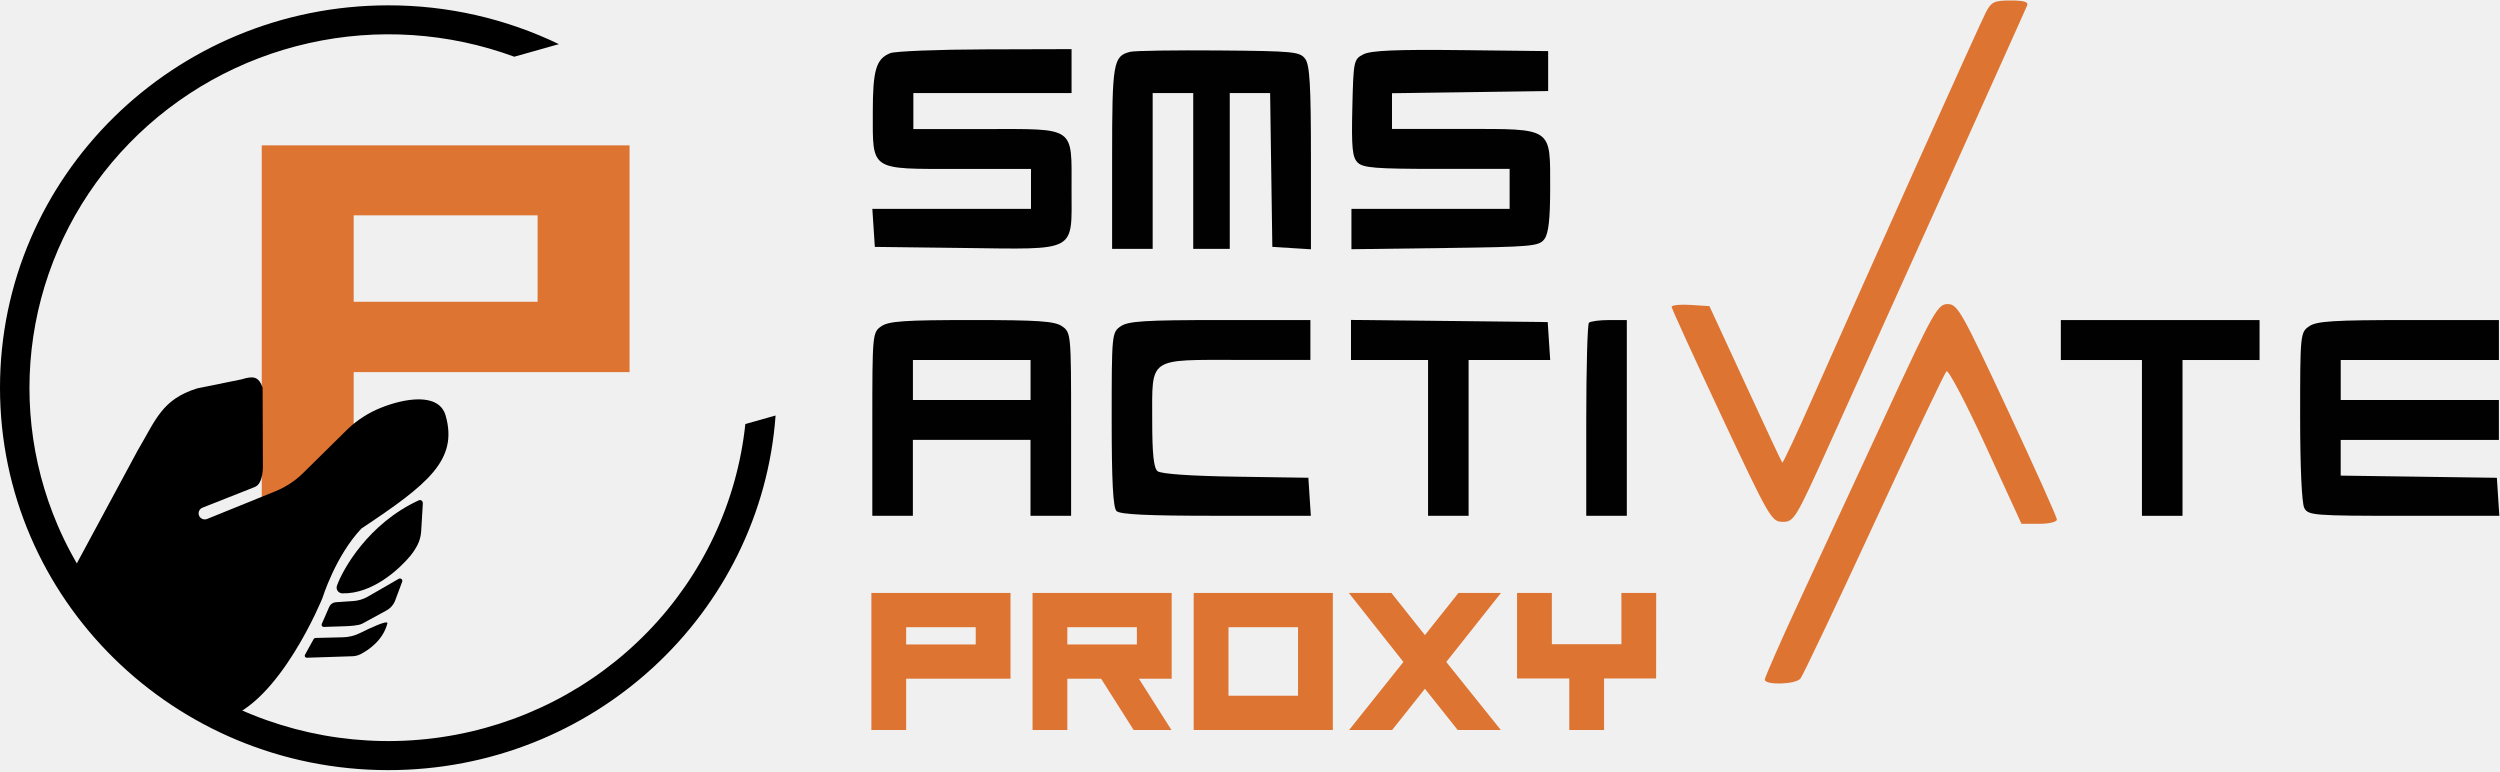
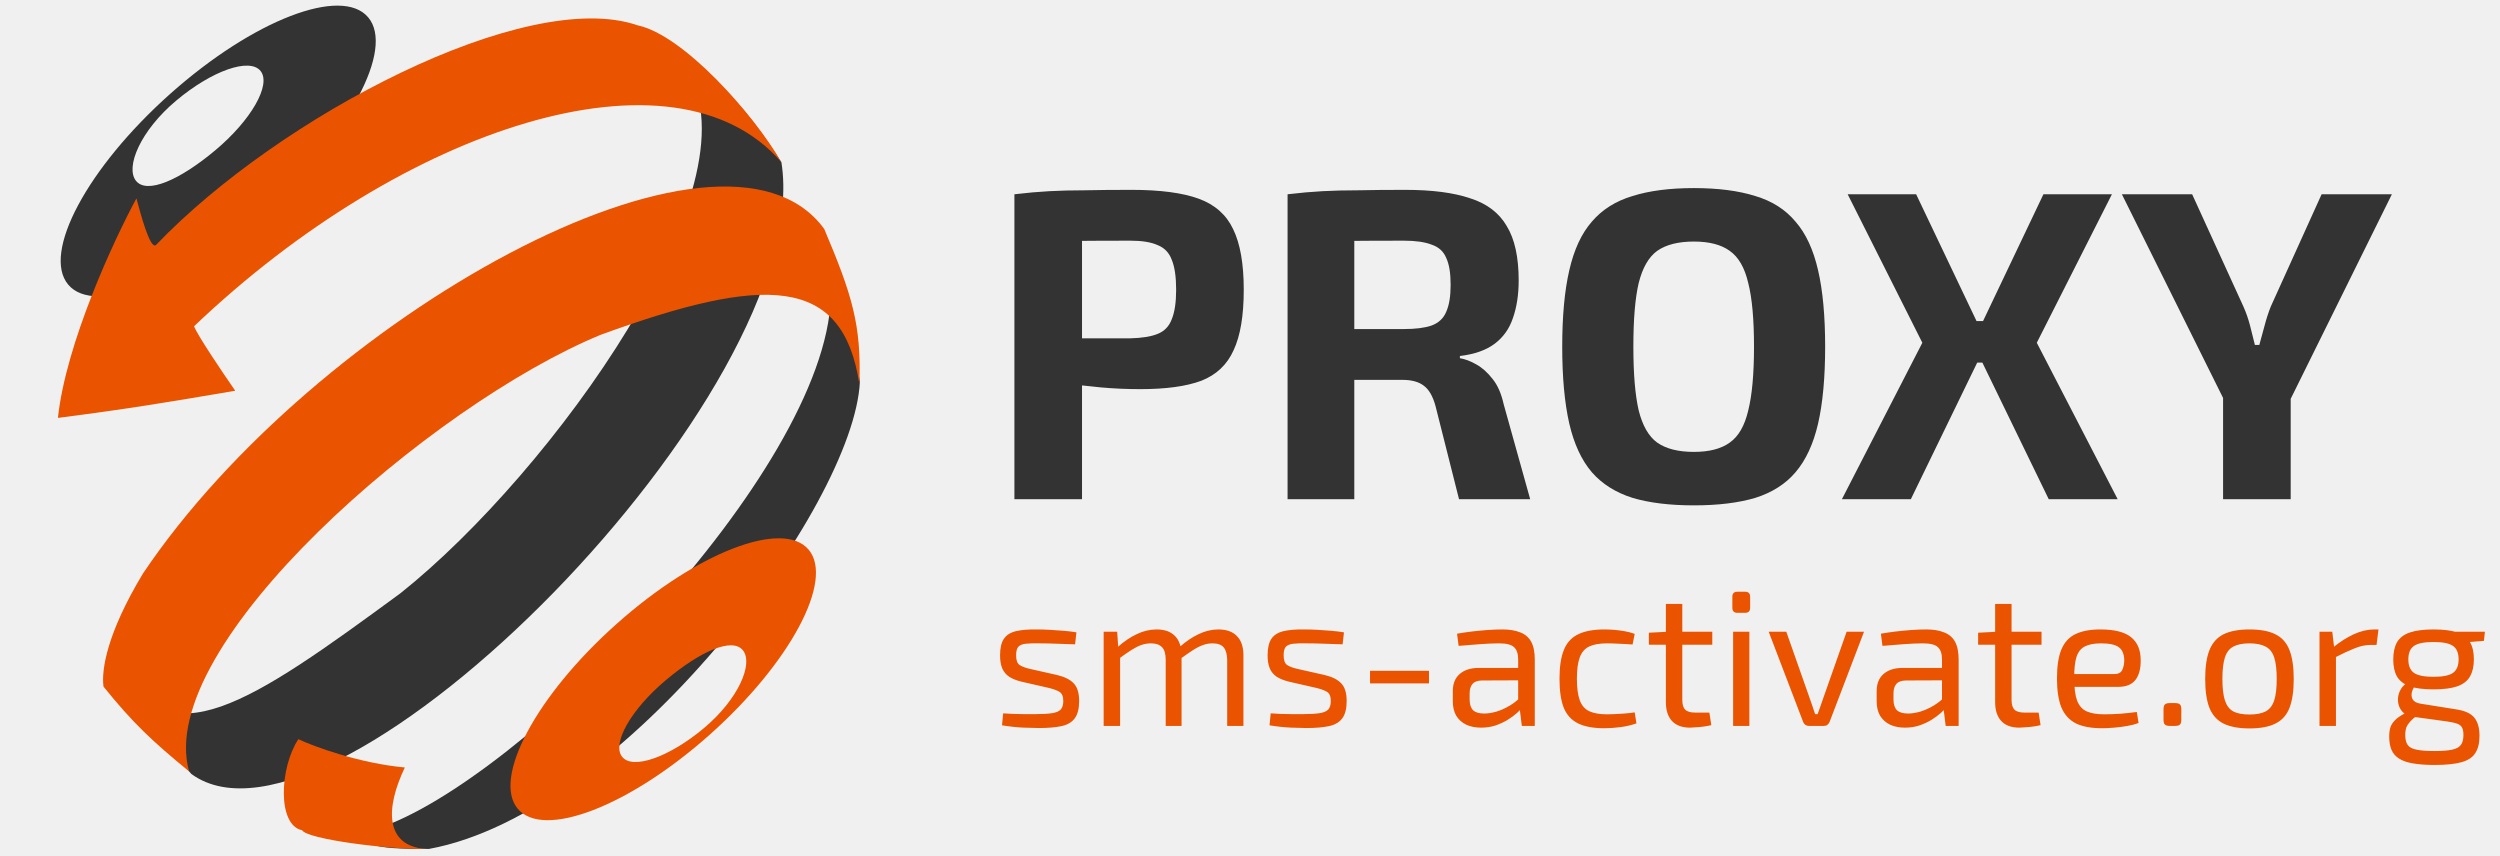
- <svg xmlns="http://www.w3.org/2000/svg" width="162" height="50" viewBox="0 0 162 50" fill="none">
-   <path d="M65.481 43.98H58.719V47.303H56.466V38.423H65.481V43.98ZM63.227 41.761V40.643H58.719V41.761H63.227Z" fill="#DD7432" />
-   <path d="M75.924 43.98H73.8L75.909 47.303H73.46L71.352 43.98H69.163V47.303H66.909V38.423H75.924V43.98ZM73.67 41.761V40.643H69.163V41.761H73.67Z" fill="#DD7432" />
-   <path d="M86.367 47.303H77.351V38.423H86.367V47.303ZM84.113 45.083V40.643H79.605V45.083H84.113Z" fill="#DD7432" />
-   <path d="M87.422 47.303L90.941 42.895L87.405 38.423H90.162L92.334 41.154L94.507 38.423H97.263L93.718 42.895L97.253 47.303H94.458L92.334 44.633L90.211 47.303H87.422Z" fill="#DD7432" />
-   <path d="M107.317 43.965H103.944V47.303H101.69V43.965H98.305V38.421H100.56V41.745H105.067V38.423H107.321L107.317 43.965Z" fill="#DD7432" />
-   <path d="M40.796 24.113H22.919V32.895H16.96V9.42H40.796V24.113ZM34.837 19.555V13.954H22.919V19.555H34.837Z" fill="#DD7432" />
-   <path d="M4.472 37.446L8.903 29.224C10.104 27.189 10.491 25.885 12.769 25.169L15.663 24.58C16.41 24.346 16.766 24.392 17.018 25.125L17.035 30.175C17.035 30.175 17.081 31.332 16.514 31.556L13.125 32.896C13.029 32.933 12.951 33.004 12.907 33.096C12.864 33.187 12.857 33.292 12.89 33.388C12.907 33.439 12.935 33.486 12.972 33.527C13.008 33.567 13.053 33.599 13.103 33.622C13.153 33.644 13.207 33.657 13.262 33.658C13.316 33.659 13.371 33.649 13.422 33.628L17.86 31.828C18.523 31.558 19.125 31.162 19.632 30.662L22.576 27.76C23.191 27.188 23.909 26.733 24.693 26.419C26.162 25.832 28.439 25.392 28.878 26.932C29.698 29.807 27.724 31.388 23.422 34.246C21.732 36.029 20.895 38.752 20.895 38.752C20.895 38.752 18.147 45.545 14.51 46.604C10.873 47.662 4.472 37.446 4.472 37.446Z" fill="black" />
-   <path d="M21.835 37.95C22.209 36.911 23.849 33.935 27.127 32.426C27.276 32.357 27.407 32.466 27.4 32.631L27.289 34.473C27.265 34.774 27.181 35.067 27.042 35.336C26.917 35.575 26.768 35.801 26.598 36.011C25.884 36.872 24.141 38.496 22.185 38.449C22.125 38.448 22.066 38.433 22.012 38.405C21.959 38.377 21.914 38.337 21.879 38.288C21.845 38.239 21.823 38.183 21.815 38.124C21.808 38.065 21.814 38.005 21.835 37.95Z" fill="black" />
-   <path d="M21.338 39.316L20.849 40.435C20.84 40.456 20.837 40.479 20.839 40.502C20.841 40.525 20.849 40.547 20.862 40.566C20.875 40.584 20.893 40.6 20.914 40.61C20.935 40.621 20.958 40.626 20.981 40.625L22.376 40.579C22.647 40.57 23.21 40.541 23.456 40.422L24.995 39.585C25.26 39.455 25.469 39.237 25.586 38.969L26.062 37.692C26.073 37.663 26.075 37.631 26.067 37.601C26.059 37.571 26.043 37.544 26.019 37.524C25.995 37.503 25.966 37.49 25.935 37.486C25.903 37.483 25.872 37.489 25.844 37.503L23.759 38.704C23.489 38.845 23.192 38.928 22.887 38.948L21.765 39.024C21.673 39.029 21.585 39.059 21.509 39.111C21.434 39.162 21.375 39.233 21.338 39.316Z" fill="black" />
-   <path d="M20.328 41.404L19.761 42.431C19.75 42.451 19.745 42.473 19.746 42.495C19.747 42.517 19.753 42.539 19.765 42.558C19.776 42.577 19.793 42.593 19.812 42.604C19.832 42.615 19.854 42.621 19.877 42.621L22.796 42.526C22.998 42.526 23.197 42.478 23.375 42.385C23.871 42.127 24.822 41.5 25.103 40.39C25.139 40.155 24.002 40.687 23.318 41.027C22.979 41.195 22.606 41.287 22.227 41.296L20.442 41.339C20.419 41.339 20.396 41.345 20.376 41.356C20.356 41.368 20.34 41.385 20.328 41.404Z" fill="black" />
-   <path d="M48.298 27.476C47.765 32.531 45.54 37.269 41.974 40.942C38.409 44.616 33.704 47.017 28.6 47.769C23.497 48.521 18.284 47.58 13.783 45.095C9.282 42.609 5.747 38.72 3.736 34.04C1.97 29.915 1.47 25.372 2.297 20.97C3.124 16.568 5.241 12.501 8.388 9.272C11.535 6.042 15.574 3.791 20.006 2.796C24.437 1.801 29.067 2.107 33.325 3.675L36.217 2.86C32.776 1.202 28.996 0.342 25.166 0.346C11.268 0.346 0 11.44 0 25.125C0 38.81 11.268 49.904 25.164 49.904C38.445 49.904 49.321 39.77 50.258 26.925L48.298 27.476Z" fill="black" />
-   <path fill-rule="evenodd" clip-rule="evenodd" d="M128.687 0.794C128.291 1.546 121.036 17.701 117.428 25.851C116.407 28.163 115.535 30.02 115.491 29.977C115.447 29.934 114.367 27.636 113.094 24.867L110.77 19.837L109.539 19.758C108.861 19.715 108.314 19.773 108.321 19.887C108.328 20.001 109.781 23.183 111.553 26.956C114.666 33.591 114.795 33.815 115.523 33.815C116.25 33.815 116.357 33.625 118.441 29.027C121.031 23.32 131.166 0.821 131.36 0.355C131.457 0.124 131.151 0.032 130.291 0.032C129.224 0.032 129.041 0.118 128.687 0.794Z" fill="#DD7432" />
-   <path fill-rule="evenodd" clip-rule="evenodd" d="M57.691 3.444C56.774 3.807 56.557 4.536 56.557 7.25C56.557 11.102 56.328 10.947 62.092 10.947H66.808V13.535H56.528L56.608 14.767L56.689 15.999L62.444 16.069C69.874 16.158 69.437 16.395 69.437 12.279C69.437 8.147 69.745 8.362 63.831 8.362H59.185V6.031H69.437V3.183L63.851 3.199C60.776 3.208 58.007 3.318 57.691 3.444Z" fill="#010101" />
-   <path fill-rule="evenodd" clip-rule="evenodd" d="M73.247 3.356C72.135 3.628 72.065 4.036 72.065 10.222V16.126H74.693V6.031H77.321V16.126H79.688V6.031H82.304L82.375 11.013L82.447 15.997L83.698 16.076L84.949 16.154V10.236C84.949 5.536 84.873 4.214 84.577 3.814C84.232 3.349 83.821 3.309 78.991 3.27C76.119 3.247 73.537 3.285 73.247 3.356Z" fill="#010101" />
-   <path fill-rule="evenodd" clip-rule="evenodd" d="M88.361 3.514C87.722 3.836 87.702 3.925 87.631 6.981C87.571 9.581 87.631 10.191 87.978 10.534C88.325 10.877 89.141 10.944 93.111 10.944H97.824V13.533H87.573V16.149L93.639 16.071C99.291 15.998 99.732 15.958 100.079 15.49C100.346 15.129 100.451 14.196 100.451 12.19C100.451 8.217 100.66 8.356 94.8 8.356H90.201V6.041L95.261 5.971L100.32 5.9V3.312L94.669 3.248C90.503 3.201 88.846 3.272 88.361 3.514Z" fill="#010101" />
-   <path fill-rule="evenodd" clip-rule="evenodd" d="M122.309 26.63C120.544 30.438 118.035 35.855 116.727 38.666C115.418 41.477 114.359 43.895 114.359 44.038C114.359 44.413 116.347 44.358 116.667 43.974C116.816 43.796 118.961 39.291 121.424 33.962C123.887 28.634 126.011 24.177 126.132 24.058C126.253 23.938 127.396 26.111 128.672 28.892L130.994 33.943H132.141C132.779 33.943 133.287 33.82 133.287 33.666C133.287 33.512 131.849 30.31 130.09 26.547C127.105 20.16 126.848 19.705 126.21 19.705C125.572 19.705 125.305 20.157 122.309 26.63Z" fill="#DD7432" />
-   <path fill-rule="evenodd" clip-rule="evenodd" d="M68.824 21.144C68.342 20.811 67.313 20.739 62.965 20.739C58.617 20.739 57.591 20.809 57.11 21.142C56.535 21.538 56.526 21.64 56.526 27.483V33.423H59.154V28.505H66.776V33.423H69.408V27.486C69.408 21.642 69.398 21.54 68.824 21.144ZM66.78 24.624V25.918H59.157V23.329H66.78V24.624Z" fill="#010101" />
-   <path fill-rule="evenodd" clip-rule="evenodd" d="M72.621 21.144C72.047 21.539 72.037 21.652 72.037 27.175C72.037 31.208 72.126 32.892 72.35 33.115C72.574 33.338 74.379 33.423 78.804 33.423H84.943L84.862 32.191L84.782 30.959L80.07 30.888C77.139 30.844 75.227 30.709 75.011 30.533C74.758 30.328 74.663 29.416 74.663 27.213C74.663 23.107 74.358 23.322 80.269 23.322H84.913V20.739H79.06C74.186 20.739 73.108 20.808 72.621 21.144Z" fill="#010101" />
-   <path fill-rule="evenodd" clip-rule="evenodd" d="M87.544 22.031V23.329H90.041H92.538V28.377V33.425H93.853H95.166V28.377V23.329H97.81H100.453L100.372 22.1L100.292 20.871L93.918 20.801L87.544 20.732V22.031Z" fill="#010101" />
-   <path fill-rule="evenodd" clip-rule="evenodd" d="M102.964 20.914C102.868 21.008 102.789 23.862 102.789 27.256V33.425H105.418V20.739H104.278C103.652 20.739 103.061 20.818 102.964 20.914Z" fill="#010101" />
-   <path fill-rule="evenodd" clip-rule="evenodd" d="M133.542 22.035V23.329H136.17H138.798V28.377V33.425H140.112H141.427V28.377V23.329H143.923H146.42V22.035V20.741H139.981H133.542V22.035Z" fill="#010101" />
-   <path fill-rule="evenodd" clip-rule="evenodd" d="M149.633 21.144C149.061 21.538 149.049 21.657 149.049 26.986C149.049 30.239 149.154 32.625 149.321 32.925C149.579 33.397 149.932 33.425 155.775 33.425H161.957L161.877 32.193L161.797 30.961L156.738 30.89L151.677 30.82V28.507H161.928V25.918H151.679V23.329H161.93V20.739H156.076C151.199 20.739 150.116 20.808 149.633 21.144Z" fill="#010101" />
+ <svg xmlns="http://www.w3.org/2000/svg" width="269" height="92" viewBox="0 0 269 92" fill="none">
+   <g clip-path="url(#clip0_44_200)">
+     <path fill-rule="evenodd" clip-rule="evenodd" d="M18.319 10.094C9.404 18.034 4.487 27.225 7.338 30.624C10.188 34.022 19.726 30.341 28.641 22.401C37.556 14.461 42.472 5.269 39.621 1.871C36.771 -1.528 27.233 2.154 18.319 10.094ZM18.963 10.823C15.112 14.052 13.464 17.978 14.628 19.451C15.792 20.925 19.327 19.389 23.177 16.159C27.028 12.93 29.206 9.117 28.042 7.644C26.878 6.17 22.813 7.593 18.963 10.823Z" fill="#333333" />
+     <path d="M20.588 83.279C35.996 94.511 87.977 41.922 84.079 17.454C80.158 11.599 77.949 8.786 73.92 7.716C81.675 19.739 59.483 50.776 43.088 63.834C26.996 75.643 17.82 82.059 12.67 71.198C14.231 77.446 15.528 77.317 20.588 83.279Z" fill="#333333" />
+     <path d="M40.608 89.153C55.906 84.162 88.804 50.869 89.395 32.001C90.903 32.214 91.574 34.357 92.525 41.07C91.876 54.521 67.128 87.51 46.16 91.344C39.664 91.373 38.642 90.854 40.608 89.153Z" fill="#333333" />
+     <path d="M43.561 82.58C38.742 82.142 33.816 80.348 32.103 79.537C30.091 82.576 29.805 88.796 32.516 89.336C32.993 90.278 41.659 91.412 45.747 91.344C41.453 90.987 41.435 87.023 43.561 82.58Z" fill="#EA5400" />
+     <path d="M11.135 73.876C10.898 72.07 11.51 68.13 15.387 61.703C33.816 34.279 77.737 9.585 88.686 24.636C91.684 31.717 92.702 34.983 92.466 41.313C90.677 29.599 82.279 29.599 64.647 36.018C46.413 43.523 16.514 69.439 20.349 83.006C16.343 79.723 14.267 77.764 11.135 73.876Z" fill="#EA5400" />
+     <path d="M6.233 44.965C7.083 36.98 12.218 25.894 14.679 21.349C15.073 22.79 16.161 27.013 16.805 26.34C30.012 12.548 56.614 -1.414 68.604 2.725C73.518 3.756 81.082 12.244 84.079 17.454C72.588 4.132 43.414 13.633 20.881 35.105C21.212 36.03 23.972 40.116 25.311 42.044C17.94 43.298 13.802 43.993 6.233 44.965Z" fill="#EA5400" />
+     <path fill-rule="evenodd" clip-rule="evenodd" d="M76.366 79.053C85.01 71.355 89.776 62.443 87.013 59.148C84.249 55.853 75.002 59.423 66.359 67.121C57.715 74.819 52.949 83.731 55.712 87.026C58.476 90.321 67.723 86.752 76.366 79.053ZM75.742 78.346C79.475 75.215 81.073 71.409 79.945 69.981C78.817 68.552 75.389 70.041 71.656 73.172C67.922 76.304 65.811 80 66.939 81.429C68.067 82.858 72.009 81.478 75.742 78.346Z" fill="#EA5400" />
+   </g>
+   <path d="M111.56 67.728C112.004 67.728 112.475 67.742 112.974 67.769C113.474 67.797 113.966 67.832 114.451 67.873C114.951 67.915 115.408 67.97 115.824 68.04L115.679 69.329C115.041 69.302 114.396 69.281 113.744 69.267C113.106 69.239 112.468 69.225 111.83 69.225C111.206 69.212 110.714 69.225 110.353 69.267C109.993 69.309 109.729 69.419 109.563 69.6C109.41 69.78 109.334 70.085 109.334 70.515C109.334 71.042 109.459 71.389 109.709 71.555C109.958 71.722 110.326 71.86 110.811 71.971L113.765 72.637C114.569 72.831 115.159 73.129 115.533 73.531C115.921 73.934 116.116 74.565 116.116 75.424C116.116 76.257 115.956 76.881 115.637 77.297C115.332 77.713 114.861 77.99 114.223 78.129C113.585 78.267 112.773 78.337 111.789 78.337C111.428 78.337 110.887 78.323 110.166 78.295C109.459 78.267 108.675 78.184 107.816 78.046L107.94 76.756C108.273 76.77 108.627 76.79 109.001 76.818C109.376 76.832 109.764 76.839 110.166 76.839C110.582 76.839 111.005 76.839 111.435 76.839C112.198 76.839 112.794 76.804 113.224 76.735C113.654 76.666 113.959 76.534 114.139 76.34C114.32 76.132 114.41 75.827 114.41 75.424C114.41 74.925 114.264 74.592 113.973 74.426C113.682 74.26 113.293 74.121 112.808 74.01L109.896 73.344C109.341 73.206 108.897 73.025 108.564 72.803C108.232 72.568 107.989 72.269 107.836 71.909C107.684 71.534 107.607 71.07 107.607 70.515C107.607 69.725 107.746 69.128 108.024 68.726C108.301 68.324 108.731 68.053 109.313 67.915C109.896 67.776 110.645 67.714 111.56 67.728ZM131.089 67.728C131.963 67.728 132.629 67.963 133.086 68.435C133.558 68.906 133.794 69.6 133.794 70.515V78.108H132.046V71.014C132.032 70.39 131.907 69.94 131.672 69.662C131.436 69.371 131.034 69.225 130.465 69.225C130.105 69.225 129.758 69.288 129.425 69.413C129.106 69.523 128.752 69.704 128.364 69.954C127.976 70.203 127.504 70.529 126.95 70.931L126.846 69.683C127.581 69.031 128.295 68.546 128.988 68.227C129.682 67.894 130.382 67.728 131.089 67.728ZM120.21 67.977L120.335 69.912L120.522 70.224V78.108H118.754V67.977H120.21ZM124.453 67.728C125.313 67.728 125.972 67.963 126.43 68.435C126.887 68.892 127.123 69.586 127.137 70.515V78.108H125.431V71.014C125.431 70.363 125.299 69.905 125.036 69.641C124.772 69.364 124.377 69.225 123.85 69.225C123.503 69.225 123.164 69.281 122.831 69.392C122.512 69.503 122.151 69.683 121.749 69.933C121.361 70.182 120.882 70.515 120.314 70.931L120.189 69.683C120.924 69.031 121.638 68.546 122.332 68.227C123.025 67.894 123.732 67.728 124.453 67.728ZM140.346 67.728C140.79 67.728 141.261 67.742 141.76 67.769C142.26 67.797 142.752 67.832 143.237 67.873C143.736 67.915 144.194 67.97 144.61 68.04L144.465 69.329C143.827 69.302 143.182 69.281 142.53 69.267C141.892 69.239 141.254 69.225 140.616 69.225C139.992 69.212 139.5 69.225 139.139 69.267C138.779 69.309 138.515 69.419 138.349 69.6C138.196 69.78 138.12 70.085 138.12 70.515C138.12 71.042 138.245 71.389 138.494 71.555C138.744 71.722 139.111 71.86 139.597 71.971L142.551 72.637C143.355 72.831 143.944 73.129 144.319 73.531C144.707 73.934 144.901 74.565 144.901 75.424C144.901 76.257 144.742 76.881 144.423 77.297C144.118 77.713 143.646 77.99 143.008 78.129C142.37 78.267 141.559 78.337 140.575 78.337C140.214 78.337 139.673 78.323 138.952 78.295C138.245 78.267 137.461 78.184 136.601 78.046L136.726 76.756C137.059 76.77 137.413 76.79 137.787 76.818C138.161 76.832 138.55 76.839 138.952 76.839C139.368 76.839 139.791 76.839 140.221 76.839C140.984 76.839 141.58 76.804 142.01 76.735C142.44 76.666 142.745 76.534 142.925 76.34C143.105 76.132 143.196 75.827 143.196 75.424C143.196 74.925 143.05 74.592 142.759 74.426C142.468 74.26 142.079 74.121 141.594 74.01L138.682 73.344C138.127 73.206 137.683 73.025 137.35 72.803C137.017 72.568 136.775 72.269 136.622 71.909C136.47 71.534 136.393 71.07 136.393 70.515C136.393 69.725 136.532 69.128 136.809 68.726C137.087 68.324 137.517 68.053 138.099 67.915C138.682 67.776 139.43 67.714 140.346 67.728ZM153.759 72.179V73.531H147.415V72.179H153.759ZM161.669 67.728C162.417 67.728 163.048 67.832 163.562 68.04C164.089 68.234 164.484 68.567 164.747 69.038C165.011 69.51 165.143 70.154 165.143 70.973V78.108H163.749L163.478 75.903L163.354 75.674V70.973C163.354 70.349 163.208 69.905 162.917 69.641C162.639 69.364 162.099 69.225 161.294 69.225C160.767 69.225 160.102 69.253 159.297 69.309C158.507 69.364 157.723 69.427 156.947 69.496L156.78 68.185C157.252 68.102 157.765 68.026 158.319 67.956C158.888 67.887 159.464 67.832 160.046 67.79C160.628 67.748 161.169 67.728 161.669 67.728ZM164.31 71.867L164.29 73.199L159.443 73.219C158.957 73.233 158.618 73.365 158.423 73.615C158.229 73.85 158.132 74.183 158.132 74.613V75.258C158.132 75.785 158.257 76.173 158.507 76.423C158.756 76.659 159.158 76.777 159.713 76.777C160.102 76.777 160.538 76.707 161.024 76.569C161.523 76.416 162.022 76.187 162.521 75.882C163.021 75.577 163.478 75.189 163.894 74.717V76.028C163.742 76.222 163.52 76.451 163.229 76.714C162.951 76.964 162.612 77.213 162.209 77.463C161.821 77.699 161.384 77.9 160.899 78.066C160.427 78.219 159.914 78.295 159.36 78.295C158.763 78.295 158.236 78.191 157.779 77.983C157.321 77.761 156.96 77.442 156.697 77.026C156.447 76.596 156.322 76.076 156.322 75.466V74.364C156.322 73.573 156.565 72.963 157.051 72.533C157.55 72.089 158.243 71.867 159.131 71.867H164.31ZM172.628 67.728C172.933 67.728 173.273 67.742 173.647 67.769C174.022 67.797 174.403 67.846 174.791 67.915C175.193 67.984 175.561 68.081 175.894 68.206L175.665 69.35C175.207 69.309 174.722 69.281 174.209 69.267C173.709 69.239 173.28 69.225 172.919 69.225C172.115 69.225 171.477 69.336 171.005 69.558C170.534 69.78 170.194 70.168 169.986 70.723C169.778 71.278 169.674 72.047 169.674 73.032C169.674 74.017 169.778 74.793 169.986 75.362C170.194 75.917 170.534 76.305 171.005 76.527C171.477 76.749 172.115 76.86 172.919 76.86C173.127 76.86 173.397 76.853 173.73 76.839C174.063 76.825 174.417 76.804 174.791 76.777C175.179 76.749 175.547 76.707 175.894 76.652L176.081 77.838C175.568 78.018 175.006 78.15 174.396 78.233C173.8 78.316 173.203 78.358 172.607 78.358C171.442 78.358 170.506 78.184 169.799 77.838C169.091 77.491 168.578 76.929 168.259 76.153C167.954 75.376 167.802 74.336 167.802 73.032C167.802 71.729 167.961 70.689 168.28 69.912C168.599 69.135 169.112 68.581 169.819 68.248C170.527 67.901 171.463 67.728 172.628 67.728ZM181.016 64.982V75.32C181.016 75.806 181.12 76.153 181.328 76.361C181.536 76.569 181.89 76.673 182.389 76.673H183.929L184.137 78.025C183.915 78.08 183.658 78.129 183.367 78.17C183.076 78.212 182.792 78.24 182.514 78.254C182.237 78.281 182.015 78.295 181.848 78.295C181.003 78.295 180.358 78.059 179.914 77.588C179.47 77.116 179.248 76.437 179.248 75.549V64.982H181.016ZM184.241 67.977V69.371H177.418V68.081L179.415 67.977H184.241ZM188.232 67.977V78.108H186.484V67.977H188.232ZM187.774 63.671C188.135 63.671 188.315 63.852 188.315 64.212V65.398C188.315 65.758 188.135 65.939 187.774 65.939H186.942C186.582 65.939 186.401 65.758 186.401 65.398V64.212C186.401 63.852 186.582 63.671 186.942 63.671H187.774ZM200.568 67.977L196.866 77.671C196.81 77.81 196.727 77.921 196.616 78.004C196.519 78.073 196.394 78.108 196.242 78.108H194.64C194.501 78.108 194.376 78.073 194.265 78.004C194.154 77.921 194.071 77.81 194.016 77.671L190.313 67.977H192.206L194.702 75.071C194.813 75.362 194.917 75.66 195.014 75.965C195.111 76.27 195.208 76.562 195.306 76.839H195.576C195.687 76.548 195.791 76.257 195.888 75.965C195.999 75.66 196.103 75.362 196.2 75.071L198.696 67.977H200.568ZM207.275 67.728C208.024 67.728 208.655 67.832 209.168 68.04C209.695 68.234 210.09 68.567 210.354 69.038C210.617 69.51 210.749 70.154 210.749 70.973V78.108H209.355L209.085 75.903L208.96 75.674V70.973C208.96 70.349 208.814 69.905 208.523 69.641C208.246 69.364 207.705 69.225 206.9 69.225C206.373 69.225 205.708 69.253 204.903 69.309C204.113 69.364 203.329 69.427 202.553 69.496L202.386 68.185C202.858 68.102 203.371 68.026 203.926 67.956C204.494 67.887 205.07 67.832 205.652 67.79C206.235 67.748 206.776 67.728 207.275 67.728ZM209.917 71.867L209.896 73.199L205.049 73.219C204.564 73.233 204.224 73.365 204.03 73.615C203.836 73.85 203.739 74.183 203.739 74.613V75.258C203.739 75.785 203.863 76.173 204.113 76.423C204.363 76.659 204.765 76.777 205.32 76.777C205.708 76.777 206.145 76.707 206.63 76.569C207.129 76.416 207.629 76.187 208.128 75.882C208.627 75.577 209.085 75.189 209.501 74.717V76.028C209.348 76.222 209.126 76.451 208.835 76.714C208.558 76.964 208.218 77.213 207.816 77.463C207.427 77.699 206.991 77.9 206.505 78.066C206.034 78.219 205.521 78.295 204.966 78.295C204.37 78.295 203.843 78.191 203.385 77.983C202.927 77.761 202.567 77.442 202.303 77.026C202.054 76.596 201.929 76.076 201.929 75.466V74.364C201.929 73.573 202.171 72.963 202.657 72.533C203.156 72.089 203.849 71.867 204.737 71.867H209.917ZM216.445 64.982V75.32C216.445 75.806 216.549 76.153 216.757 76.361C216.965 76.569 217.319 76.673 217.818 76.673H219.357L219.565 78.025C219.344 78.08 219.087 78.129 218.796 78.17C218.505 78.212 218.22 78.24 217.943 78.254C217.665 78.281 217.444 78.295 217.277 78.295C216.431 78.295 215.786 78.059 215.343 77.588C214.899 77.116 214.677 76.437 214.677 75.549V64.982H216.445ZM219.669 67.977V69.371H212.846V68.081L214.843 67.977H219.669ZM225.99 67.728C227.516 67.728 228.618 68.005 229.298 68.56C229.991 69.114 230.338 69.94 230.338 71.035C230.352 71.937 230.165 72.644 229.776 73.157C229.388 73.656 228.771 73.906 227.925 73.906H222.017V72.533H227.467C227.925 72.533 228.223 72.38 228.362 72.075C228.501 71.756 228.57 71.41 228.57 71.035C228.556 70.383 228.362 69.919 227.987 69.641C227.613 69.364 226.975 69.225 226.074 69.225C225.339 69.225 224.756 69.336 224.326 69.558C223.91 69.766 223.612 70.141 223.432 70.681C223.265 71.209 223.182 71.951 223.182 72.907C223.182 73.989 223.286 74.814 223.494 75.383C223.716 75.951 224.063 76.34 224.534 76.548C225.006 76.756 225.63 76.86 226.406 76.86C226.947 76.86 227.537 76.839 228.175 76.797C228.826 76.742 229.409 76.68 229.922 76.61L230.109 77.796C229.79 77.921 229.395 78.025 228.923 78.108C228.466 78.191 227.987 78.254 227.488 78.295C227.003 78.337 226.566 78.358 226.178 78.358C225.013 78.358 224.077 78.184 223.369 77.838C222.662 77.477 222.142 76.908 221.809 76.132C221.49 75.341 221.331 74.301 221.331 73.011C221.331 71.68 221.49 70.633 221.809 69.87C222.142 69.094 222.648 68.546 223.328 68.227C224.021 67.894 224.909 67.728 225.99 67.728ZM234.043 75.653C234.293 75.653 234.466 75.702 234.563 75.799C234.66 75.896 234.709 76.069 234.709 76.319V77.442C234.709 77.692 234.66 77.865 234.563 77.962C234.466 78.059 234.293 78.108 234.043 78.108H233.461C233.225 78.108 233.052 78.059 232.941 77.962C232.843 77.865 232.795 77.692 232.795 77.442V76.319C232.795 76.069 232.843 75.896 232.941 75.799C233.052 75.702 233.225 75.653 233.461 75.653H234.043ZM242.042 67.728C243.207 67.728 244.136 67.901 244.829 68.248C245.537 68.594 246.043 69.163 246.348 69.954C246.653 70.73 246.806 71.763 246.806 73.053C246.806 74.343 246.653 75.383 246.348 76.173C246.043 76.95 245.537 77.512 244.829 77.858C244.136 78.205 243.207 78.378 242.042 78.378C240.891 78.378 239.962 78.205 239.254 77.858C238.561 77.512 238.055 76.95 237.736 76.173C237.431 75.383 237.278 74.343 237.278 73.053C237.278 71.763 237.431 70.73 237.736 69.954C238.055 69.163 238.561 68.594 239.254 68.248C239.962 67.901 240.891 67.728 242.042 67.728ZM242.042 69.225C241.307 69.225 240.724 69.343 240.294 69.579C239.878 69.801 239.58 70.189 239.4 70.744C239.22 71.299 239.13 72.068 239.13 73.053C239.13 74.038 239.22 74.807 239.4 75.362C239.58 75.917 239.878 76.312 240.294 76.548C240.724 76.77 241.307 76.881 242.042 76.881C242.777 76.881 243.359 76.77 243.789 76.548C244.219 76.312 244.524 75.917 244.705 75.362C244.885 74.807 244.975 74.038 244.975 73.053C244.975 72.068 244.885 71.299 244.705 70.744C244.524 70.189 244.219 69.801 243.789 69.579C243.359 69.343 242.777 69.225 242.042 69.225ZM250.953 67.977L251.181 69.912L251.348 70.224V78.108H249.58V67.977H250.953ZM255.924 67.728L255.716 69.392H255.134C254.538 69.392 253.941 69.517 253.345 69.766C252.749 70.002 252.02 70.342 251.161 70.785L251.015 69.683C251.764 69.073 252.513 68.594 253.262 68.248C254.024 67.901 254.759 67.728 255.467 67.728H255.924ZM261.863 67.728C262.944 67.728 263.797 67.839 264.421 68.061C265.059 68.282 265.51 68.629 265.773 69.101C266.051 69.572 266.189 70.189 266.189 70.952C266.189 71.687 266.051 72.297 265.773 72.783C265.51 73.254 265.059 73.608 264.421 73.844C263.783 74.065 262.923 74.176 261.842 74.176C260.76 74.176 259.9 74.065 259.262 73.844C258.638 73.608 258.188 73.254 257.91 72.783C257.647 72.311 257.515 71.708 257.515 70.973C257.515 70.21 257.647 69.593 257.91 69.121C258.188 68.636 258.645 68.282 259.283 68.061C259.921 67.839 260.781 67.728 261.863 67.728ZM261.842 69.08C260.829 69.08 260.122 69.225 259.72 69.517C259.332 69.794 259.137 70.272 259.137 70.952C259.137 71.618 259.332 72.096 259.72 72.387C260.122 72.678 260.829 72.824 261.842 72.824C262.868 72.824 263.575 72.678 263.964 72.387C264.352 72.096 264.546 71.618 264.546 70.952C264.546 70.272 264.352 69.794 263.964 69.517C263.575 69.225 262.868 69.08 261.842 69.08ZM267.375 67.977L267.271 68.955L264.692 69.163L263.964 67.977H267.375ZM258.992 73.511L260.011 73.656C259.775 73.864 259.616 74.121 259.533 74.426C259.45 74.717 259.47 74.988 259.595 75.237C259.734 75.487 260.018 75.646 260.448 75.716L264.234 76.319C265.191 76.458 265.857 76.756 266.231 77.213C266.605 77.671 266.793 78.323 266.793 79.169C266.793 79.959 266.64 80.583 266.335 81.041C266.044 81.499 265.545 81.825 264.837 82.019C264.13 82.213 263.173 82.31 261.967 82.31C261.051 82.31 260.282 82.254 259.658 82.144C259.033 82.046 258.527 81.873 258.139 81.624C257.765 81.388 257.494 81.076 257.328 80.687C257.161 80.299 257.078 79.814 257.078 79.231C257.078 78.787 257.14 78.413 257.265 78.108C257.404 77.817 257.612 77.553 257.889 77.317C258.181 77.082 258.555 76.853 259.013 76.631L260.261 75.945L261.072 76.236L260.053 77.005C259.775 77.213 259.54 77.421 259.346 77.629C259.165 77.824 259.027 78.032 258.929 78.254C258.846 78.489 258.805 78.767 258.805 79.086C258.805 79.557 258.895 79.918 259.075 80.167C259.255 80.417 259.574 80.583 260.032 80.667C260.49 80.764 261.128 80.812 261.946 80.812C262.764 80.812 263.395 80.764 263.839 80.667C264.296 80.57 264.615 80.396 264.796 80.147C264.976 79.897 265.066 79.543 265.066 79.086C265.066 78.739 265.018 78.475 264.92 78.295C264.837 78.115 264.671 77.976 264.421 77.879C264.172 77.782 263.804 77.699 263.319 77.629L259.678 77.13C259.248 77.075 258.902 76.936 258.638 76.714C258.389 76.492 258.215 76.229 258.118 75.924C258.021 75.619 257.993 75.314 258.035 75.008C258.077 74.689 258.181 74.398 258.347 74.135C258.513 73.857 258.728 73.649 258.992 73.511Z" fill="#EA5400" />
+   <path d="M121.751 20.428C124.825 20.428 127.234 20.745 128.978 21.379C130.721 22.013 131.958 23.107 132.687 24.66C133.447 26.213 133.828 28.384 133.828 31.174C133.828 33.964 133.463 36.135 132.734 37.688C132.037 39.241 130.88 40.335 129.263 40.969C127.647 41.571 125.459 41.872 122.702 41.872C121.243 41.872 119.817 41.809 118.422 41.682C117.028 41.555 115.728 41.397 114.523 41.207C113.319 41.016 112.289 40.826 111.433 40.636C110.577 40.414 109.99 40.208 109.673 40.018L109.816 36.404C111.686 36.404 113.62 36.404 115.617 36.404C117.646 36.404 119.643 36.404 121.608 36.404C122.876 36.373 123.859 36.214 124.556 35.929C125.285 35.644 125.792 35.12 126.077 34.36C126.394 33.599 126.553 32.537 126.553 31.174C126.553 29.779 126.394 28.701 126.077 27.941C125.792 27.18 125.285 26.657 124.556 26.372C123.859 26.055 122.876 25.896 121.608 25.896C118.692 25.896 116.188 25.912 114.095 25.944C112.003 25.975 110.593 26.039 109.864 26.134L109.15 20.904C110.482 20.745 111.734 20.634 112.907 20.571C114.08 20.507 115.347 20.476 116.711 20.476C118.105 20.444 119.785 20.428 121.751 20.428ZM116.425 20.904V53.712H109.15V20.904H116.425ZM151.191 20.428C154.075 20.428 156.405 20.729 158.18 21.332C159.987 21.902 161.302 22.901 162.127 24.327C162.982 25.722 163.41 27.671 163.41 30.175C163.41 31.697 163.204 33.044 162.792 34.217C162.412 35.358 161.762 36.278 160.843 36.975C159.923 37.672 158.671 38.116 157.086 38.306V38.544C157.657 38.639 158.243 38.861 158.846 39.21C159.48 39.558 160.066 40.081 160.605 40.779C161.144 41.444 161.54 42.348 161.794 43.489L164.647 53.712H156.991L154.471 43.727C154.186 42.649 153.758 41.904 153.188 41.492C152.649 41.08 151.888 40.874 150.905 40.874C148.75 40.874 146.927 40.874 145.437 40.874C143.979 40.842 142.743 40.81 141.728 40.779C140.746 40.747 139.858 40.715 139.066 40.684L139.208 35.406H151.048C152.316 35.406 153.314 35.279 154.043 35.025C154.804 34.74 155.327 34.249 155.612 33.551C155.929 32.854 156.088 31.887 156.088 30.651C156.088 29.383 155.929 28.416 155.612 27.751C155.327 27.053 154.804 26.578 154.043 26.324C153.314 26.039 152.316 25.896 151.048 25.896C148.068 25.896 145.548 25.912 143.488 25.944C141.427 25.975 140.017 26.023 139.256 26.086L138.543 20.904C139.874 20.745 141.126 20.634 142.299 20.571C143.472 20.507 144.756 20.476 146.15 20.476C147.545 20.444 149.225 20.428 151.191 20.428ZM145.723 20.904V53.712H138.543V20.904H145.723ZM182.264 20.238C184.864 20.238 187.067 20.523 188.874 21.094C190.68 21.633 192.123 22.552 193.2 23.852C194.31 25.12 195.118 26.863 195.625 29.082C196.133 31.269 196.386 34.011 196.386 37.308C196.386 40.604 196.133 43.362 195.625 45.581C195.118 47.768 194.31 49.512 193.2 50.811C192.123 52.079 190.68 52.998 188.874 53.569C187.067 54.108 184.864 54.377 182.264 54.377C179.665 54.377 177.462 54.108 175.655 53.569C173.849 52.998 172.39 52.079 171.281 50.811C170.171 49.512 169.363 47.768 168.856 45.581C168.349 43.362 168.095 40.604 168.095 37.308C168.095 34.011 168.349 31.269 168.856 29.082C169.363 26.863 170.171 25.12 171.281 23.852C172.39 22.552 173.849 21.633 175.655 21.094C177.462 20.523 179.665 20.238 182.264 20.238ZM182.264 25.991C180.584 25.991 179.269 26.324 178.318 26.99C177.399 27.655 176.733 28.812 176.321 30.461C175.941 32.077 175.75 34.36 175.75 37.308C175.75 40.224 175.941 42.506 176.321 44.155C176.733 45.803 177.399 46.96 178.318 47.626C179.269 48.291 180.584 48.624 182.264 48.624C183.913 48.624 185.197 48.291 186.116 47.626C187.067 46.96 187.732 45.803 188.113 44.155C188.525 42.506 188.731 40.224 188.731 37.308C188.731 34.36 188.525 32.077 188.113 30.461C187.732 28.812 187.067 27.655 186.116 26.99C185.197 26.324 183.913 25.991 182.264 25.991ZM227.242 20.904L219.159 36.88L227.86 53.712H220.443L212.265 36.88L219.872 20.904H227.242ZM206.178 20.904L213.786 36.88L205.608 53.712H198.19L206.844 36.88L198.809 20.904H206.178ZM216.544 34.55V39.019H209.079V34.55H216.544ZM257.366 20.904L246.288 43.299H239.441L228.315 20.904H235.875L241.39 32.981C241.675 33.615 241.913 34.296 242.103 35.025C242.294 35.754 242.468 36.452 242.626 37.117H243.102C243.292 36.452 243.482 35.754 243.673 35.025C243.863 34.296 244.085 33.615 244.338 32.981L249.806 20.904H257.366ZM246.478 38.877V53.712H239.203V38.877H246.478Z" fill="#333333" />
+   <defs>
+     <clipPath id="clip0_44_200">
+       <rect width="96.865" height="90.811" fill="white" transform="translate(0.621582 0.594482)" />
+     </clipPath>
+   </defs>
</svg>
